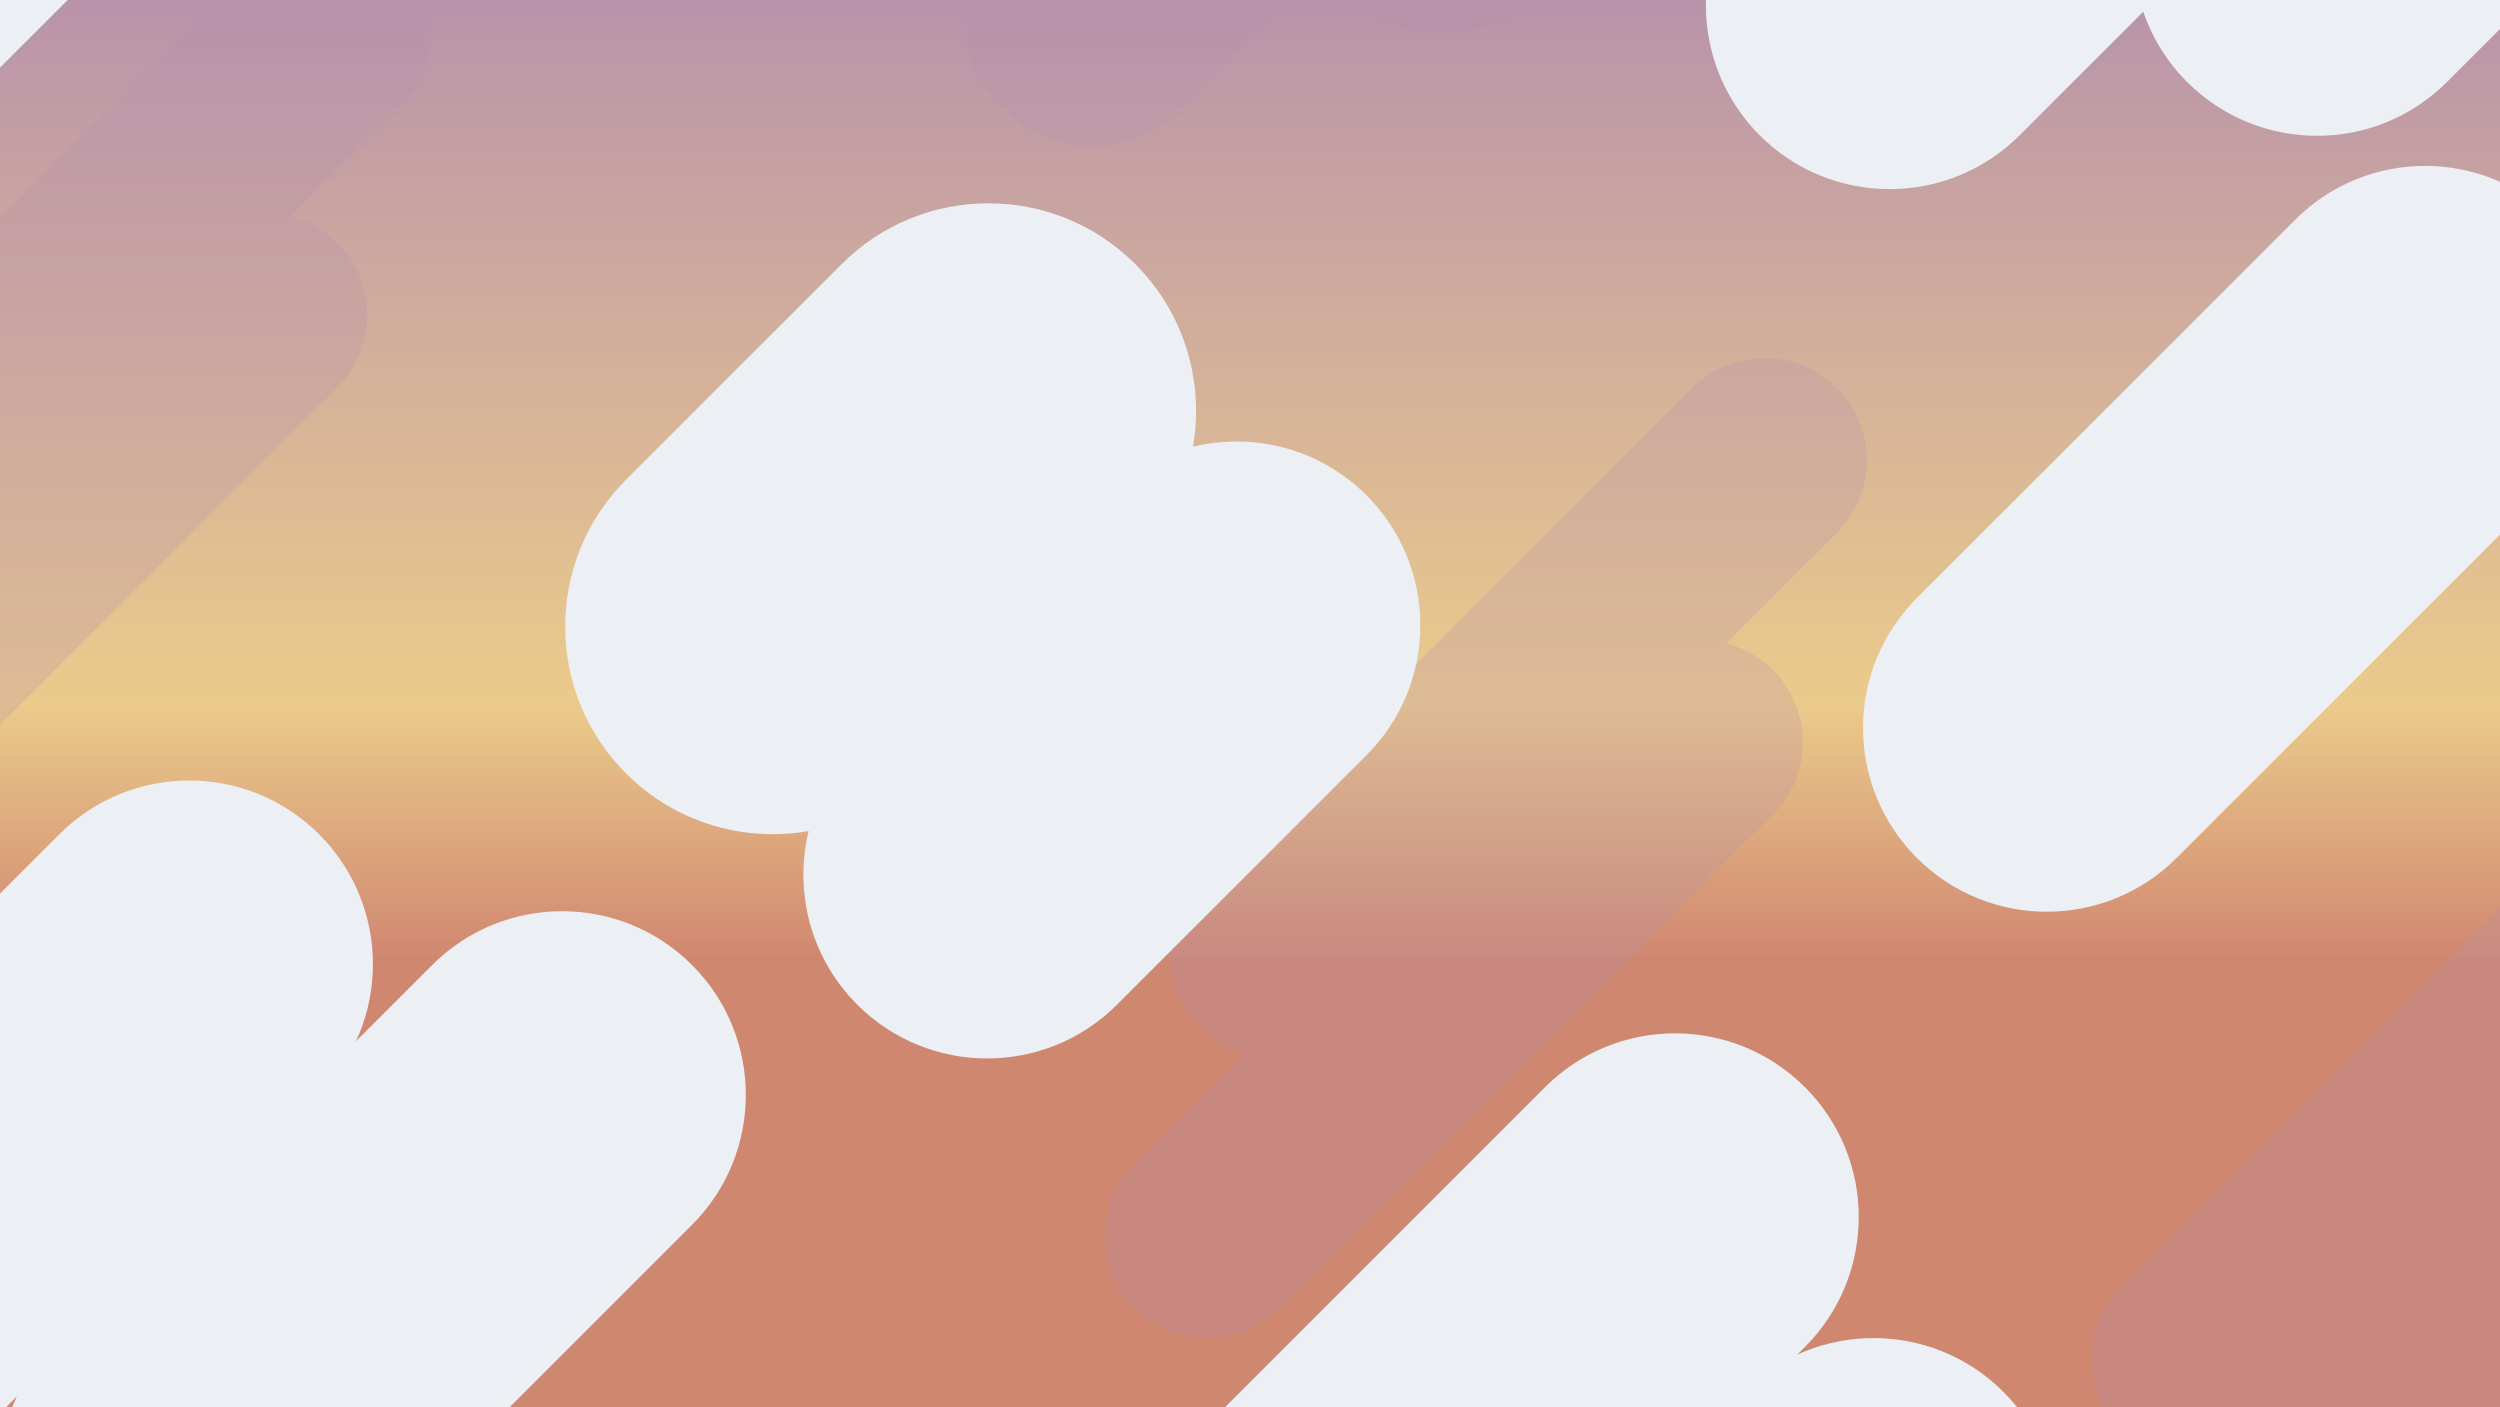
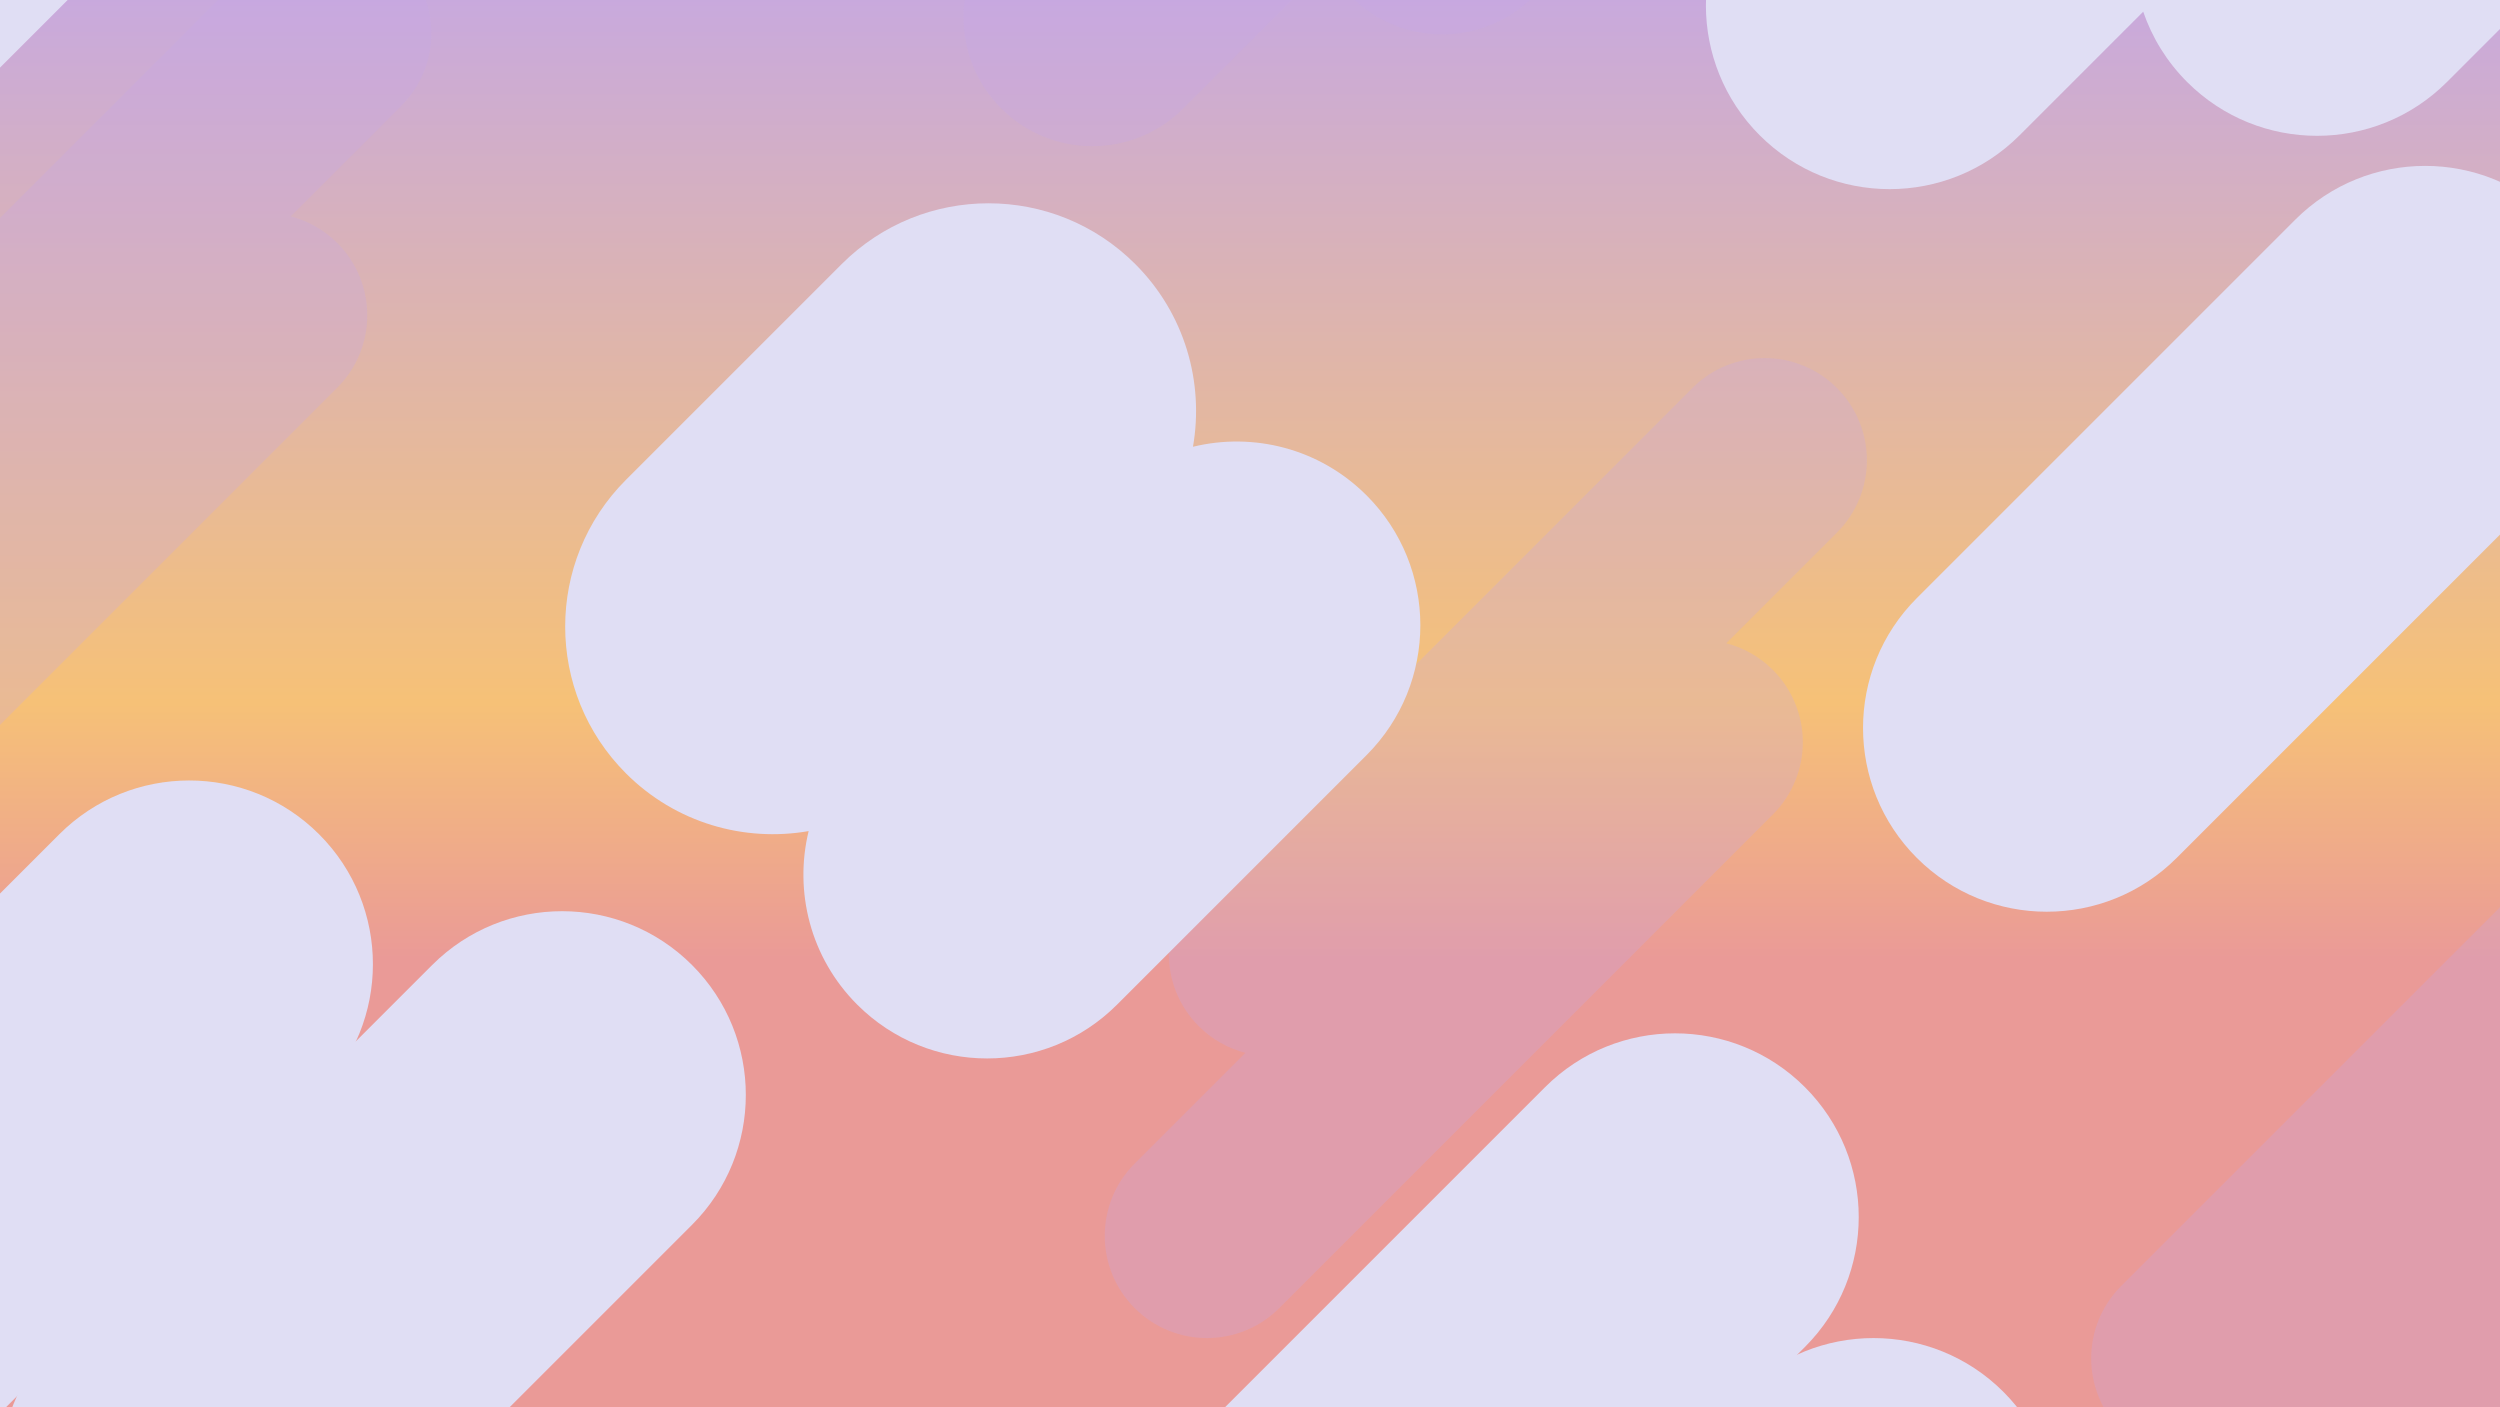
<svg xmlns="http://www.w3.org/2000/svg" id="nubes" viewBox="0 0 1920.1 1080.06">
  <defs>
    <style>
      .cls-1 {
        /* {# rcol(data.color.text) #} */
-         fill: #eceff4;
+         fill: #e0def4;
      }

      .cls-2 {
        /* {# rcol(data.color.iris) #} */
-         fill: #b48ead;
+         fill: #c4a7e7;
        opacity: .26;
      }

      .cls-3 {
        fill: url(#linear-gradient);
      }
    </style>
    <linearGradient id="linear-gradient" x1="956.38" y1="-446.37" x2="956.38" y2="1525.49" gradientUnits="userSpaceOnUse">
-       <stop offset=".2" stop-color="#b48ead" />
-       <stop offset=".5" stop-color="#ebcb8b" />
-       <stop offset=".6" stop-color="#d08770" />
+       <stop offset=".2" stop-color="#c4a7e7" />
+       <stop offset=".5" stop-color="#f6c177" />
+       <stop offset=".6" stop-color="#ea9a97" />
    </linearGradient>
  </defs>
  <rect class="cls-3" x="-29.55" y="-127.05" width="1971.86" height="1233.71" />
  <path class="cls-2" d="M1527.93-492.67h0c-38.62-38.62-101.24-38.62-139.86,0l-110.78,110.78c-4.59-8.99-10.63-17.44-18.16-24.96h0c-38.62-38.62-101.24-38.62-139.86,0L768.97-56.55c-38.62,38.62-38.62,101.24,0,139.86h0c38.62,38.62,101.24,38.62,139.86,0l110.78-110.78c4.59,8.99,10.63,17.44,18.16,24.96h0c38.62,38.62,101.24,38.62,139.86,0l350.31-350.31c38.62-38.62,38.62-101.24,0-139.86Z" />
  <path class="cls-2" d="M308.31-29.85h0c-30.66-30.66-80.37-30.66-111.03,0L-181.86,349.29c-30.66,30.66-30.66,80.37,0,111.03h0c10.27,10.27,22.69,17.09,35.8,20.47l-85.02,85.02c-30.66,30.66-30.66,80.37,0,111.03h0c30.66,30.66,80.37,30.66,111.03,0l379.13-379.13c30.66-30.66,30.66-80.37,0-111.03h0c-10.27-10.27-22.69-17.09-35.8-20.47l85.02-85.02c30.66-30.66,30.66-80.37,0-111.03Z" />
  <path class="cls-2" d="M1410.86,298.01h0c-30.66-30.66-80.37-30.66-111.03,0l-379.13,379.13c-30.66,30.66-30.66,80.37,0,111.03h0c10.27,10.27,22.69,17.09,35.8,20.47l-85.02,85.02c-30.66,30.66-30.66,80.37,0,111.03h0c30.66,30.66,80.37,30.66,111.03,0l379.13-379.13c30.66-30.66,30.66-80.37,0-111.03h0c-10.27-10.27-22.69-17.09-35.8-20.47l85.02-85.02c30.66-30.66,30.66-80.37,0-111.03Z" />
  <path class="cls-2" d="M2119.27,608.6h0c-30.66-30.66-80.37-30.66-111.03,0l-379.13,379.13c-30.66,30.66-30.66,80.37,0,111.03h0c10.27,10.27,22.69,17.09,35.8,20.47l-85.02,85.02c-30.66,30.66-30.66,80.37,0,111.03h0c30.66,30.66,80.37,30.66,111.03,0l379.13-379.13c30.66-30.66,30.66-80.37,0-111.03h0c-10.27-10.27-22.69-17.09-35.8-20.47l85.02-85.02c30.66-30.66,30.66-80.37,0-111.03Z" />
  <path class="cls-1" d="M1049.54,380.44h0c-36.14-36.14-87.01-48.58-133.29-37.31,8.62-49.42-6.15-102.12-44.31-140.29h0c-62.27-62.27-163.23-62.27-225.5,0l-165.66,165.66c-62.27,62.27-62.27,163.23,0,225.5h0c38.17,38.17,90.87,52.93,140.29,44.31-11.26,46.28,1.17,97.15,37.31,133.29h0c55.11,55.11,144.45,55.11,199.56,0l191.61-191.61c55.11-55.11,55.11-144.45,0-199.56Z" />
  <rect class="cls-1" x="1370.7" y="272.72" width="693.2" height="282.22" rx="141.11" ry="141.11" transform="translate(210.36 1335.52) rotate(-45)" />
  <rect class="cls-1" x="-332.59" y="-302.74" width="693.2" height="282.22" rx="130.86" ry="130.86" transform="translate(118.39 -37.43) rotate(-45)" />
  <rect class="cls-1" x="794.57" y="938.95" width="693.2" height="282.22" rx="141.11" ry="141.11" transform="translate(-429.48 1123.27) rotate(-45)" />
  <rect class="cls-1" x="947.04" y="1173" width="693.2" height="282.22" rx="141.11" ry="141.11" transform="translate(-550.32 1299.63) rotate(-45)" />
  <rect class="cls-1" x="-346.6" y="744.74" width="693.2" height="282.22" rx="141.11" ry="141.11" transform="translate(-626.39 259.46) rotate(-45)" />
  <rect class="cls-1" x="-60.19" y="845.14" width="693.2" height="282.22" rx="141.11" ry="141.11" transform="translate(-613.5 491.39) rotate(-45)" />
  <path class="cls-1" d="M2169.96-427.18h0c-55.11-55.11-144.45-55.11-199.56,0l-94.97,94.97c-6.75-19.74-17.99-38.28-33.73-54.02h0c-55.11-55.11-144.45-55.11-199.56,0l-290.6,290.6c-55.11,55.11-55.11,144.45,0,199.56h0c55.11,55.11,144.45,55.11,199.56,0l94.97-94.97c6.75,19.74,17.99,38.28,33.73,54.02h0c55.11,55.11,144.45,55.11,199.56,0l290.6-290.6c55.11-55.11,55.11-144.45,0-199.56Z" />
</svg>
